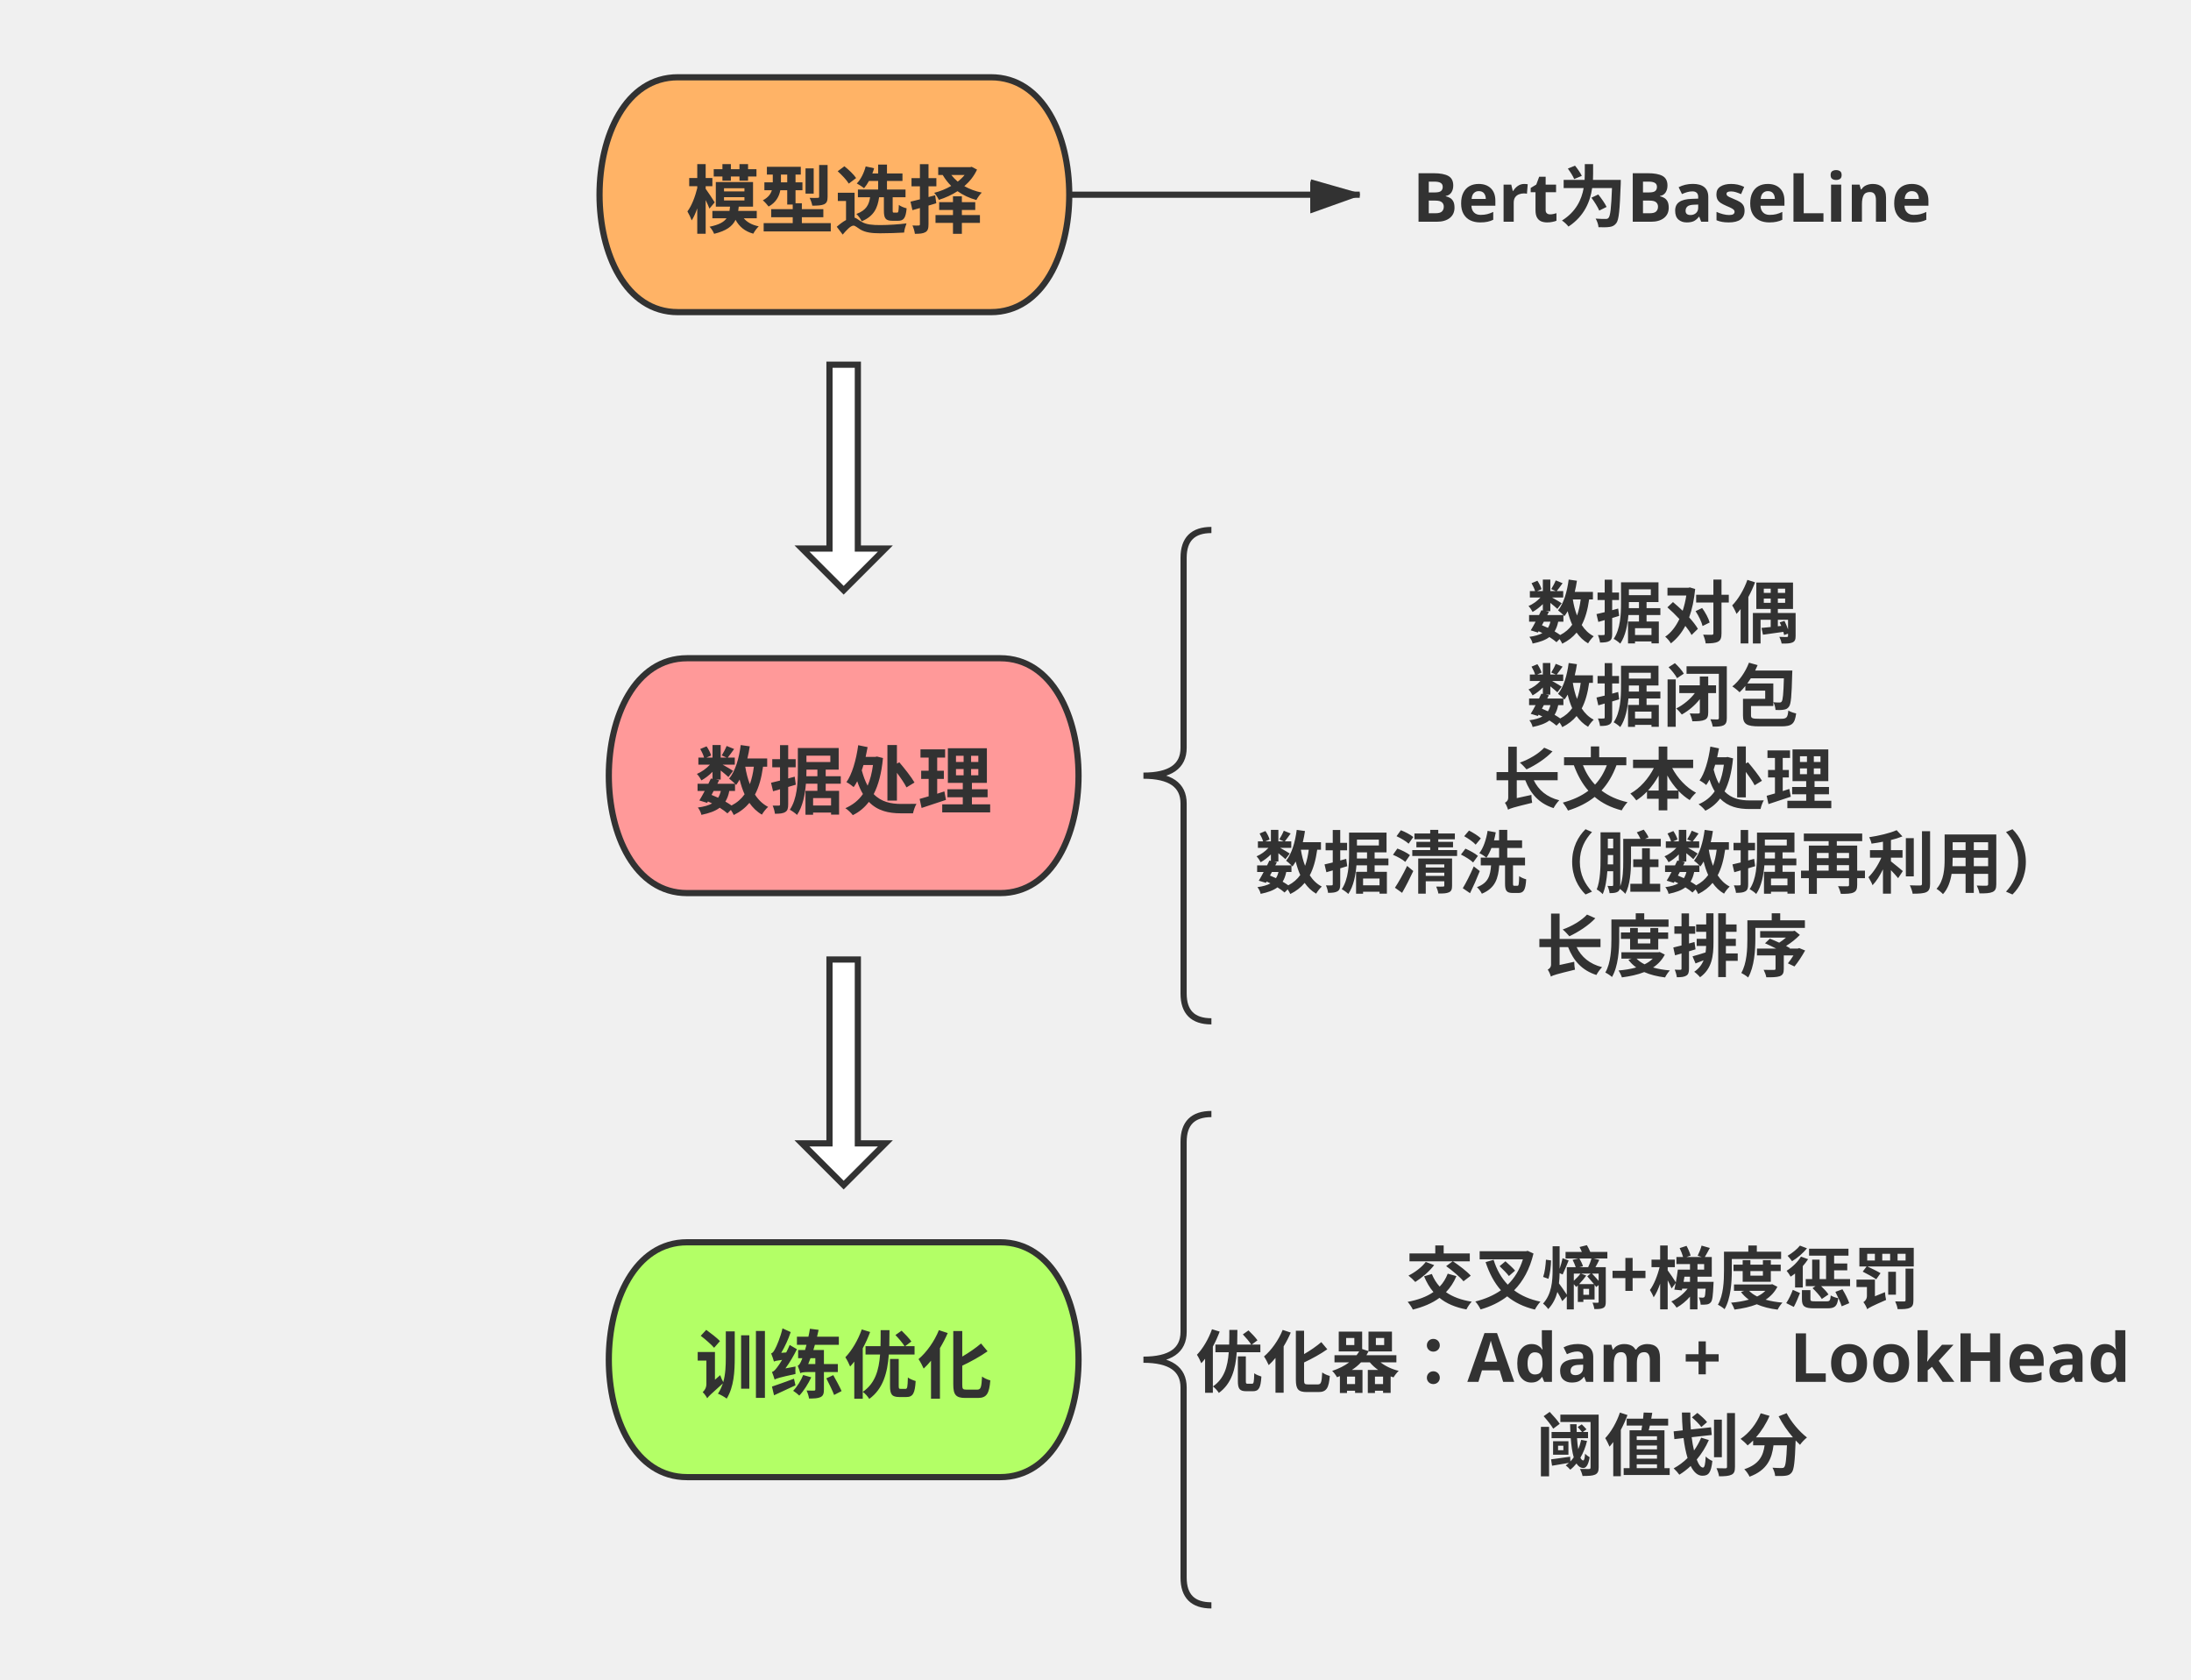
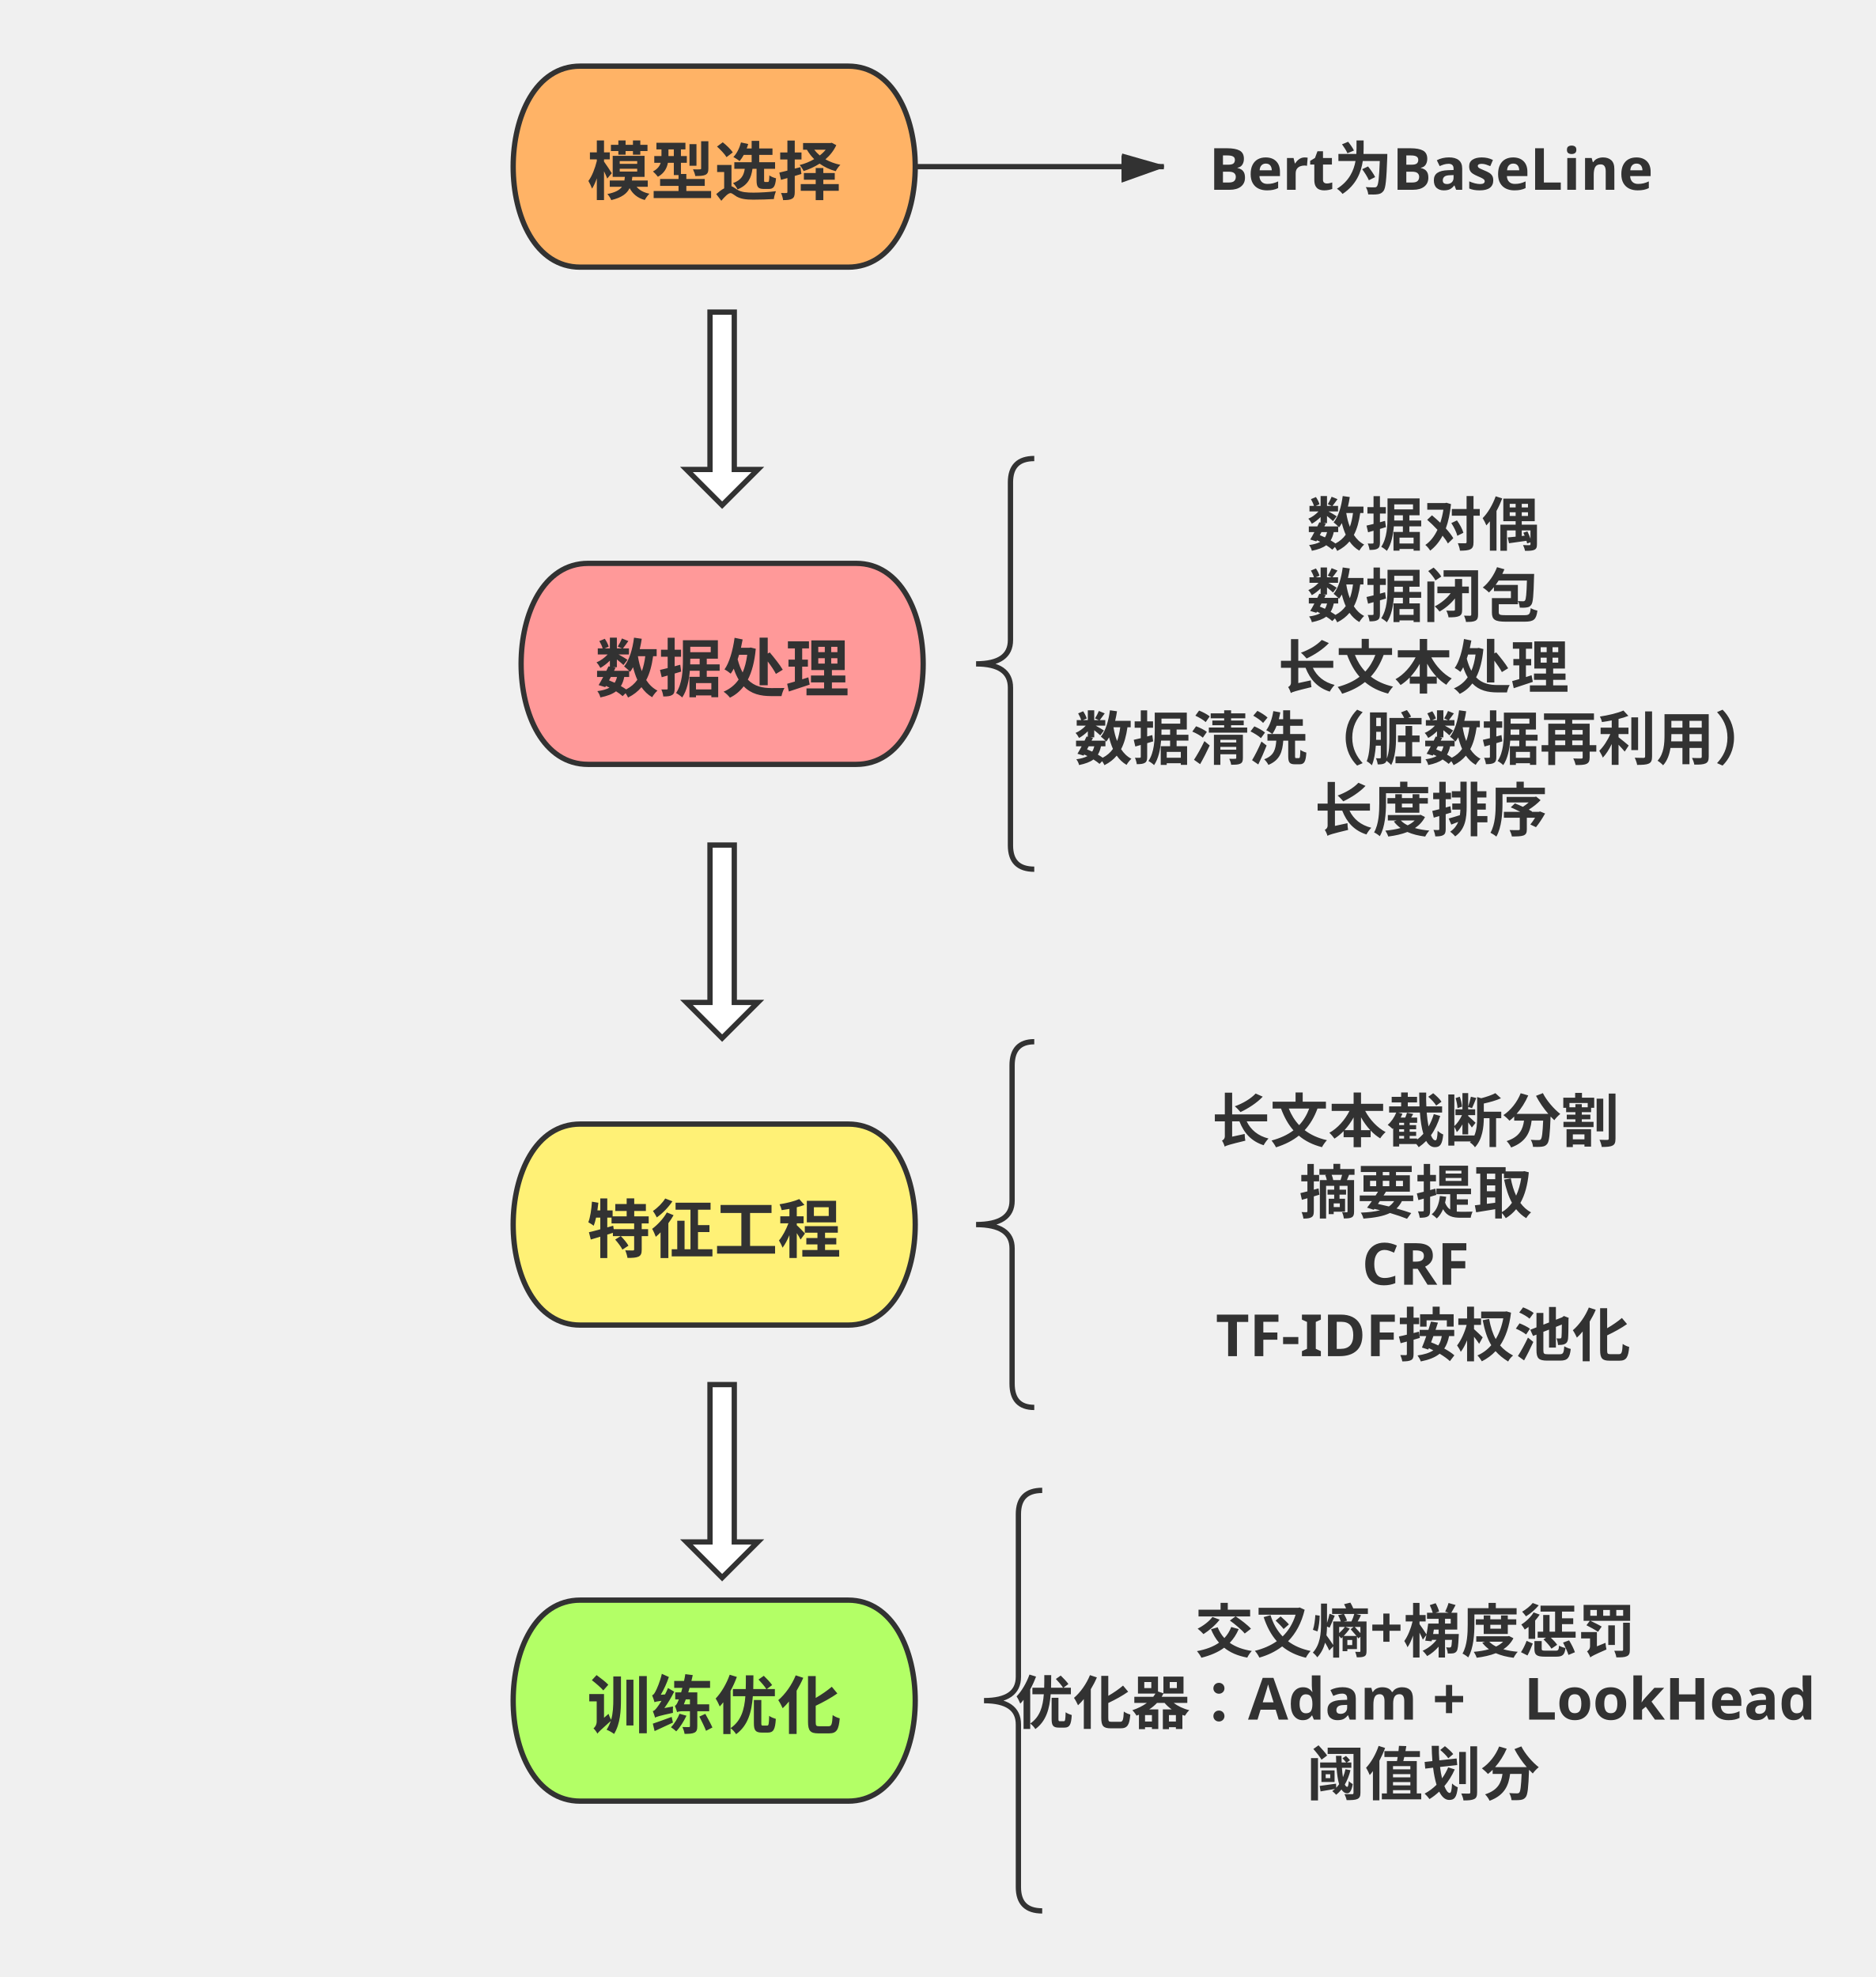
- <svg xmlns="http://www.w3.org/2000/svg" id="SvgjsSvg1006" width="708.997" height="543.498" version="1.1">
-   <defs id="SvgjsDefs1007">
-     <marker id="SvgjsMarker1051" markerWidth="16" markerHeight="12" refX="16" refY="6" viewBox="0 0 16 12" orient="auto" markerUnits="userSpaceOnUse" stroke-dasharray="0,0">
-       <path id="SvgjsPath1052" d="M0,2 L14,6 L0,11 L0,2" fill="#323232" stroke="#323232" stroke-width="2" />
+ <svg xmlns="http://www.w3.org/2000/svg" id="SvgjsSvg1082" width="708.997" height="747.501" version="1.1">
+   <defs id="SvgjsDefs1083">
+     <marker id="SvgjsMarker1127" markerWidth="16" markerHeight="12" refX="16" refY="6" viewBox="0 0 16 12" orient="auto" markerUnits="userSpaceOnUse" stroke-dasharray="0,0">
+       <path id="SvgjsPath1128" d="M0,2 L14,6 L0,11 L0,2" fill="#323232" stroke="#323232" stroke-width="2" />
    </marker>
  </defs>
-   <g id="SvgjsG1008" transform="translate(194.0072,25.00785)">
-     <path id="SvgjsPath1009" d="M 25.333 0L 126.667 0C 160.444 0 160.444 76 126.667 76L 25.333 76C -8.444 76 -8.444 0 25.333 0Z" stroke="rgba(50,50,50,1)" stroke-width="2" fill-opacity="1" fill="#ffb366" />
-     <g id="SvgjsG1010">
-       <text id="SvgjsText1011" font-family="黑体" text-anchor="middle" font-size="24px" width="132px" fill="#323232" font-weight="700" align="middle" lineHeight="125%" anchor="middle" family="黑体" size="24px" weight="700" font-style="" opacity="1" y="18.5" transform="rotate(0)">
-         <tspan id="SvgjsTspan1012" dy="30" x="76">
-           <tspan id="SvgjsTspan1013" style="text-decoration:;">模型选择</tspan>
+   <g id="SvgjsG1084" transform="translate(194.0072,25.00784)">
+     <path id="SvgjsPath1085" d="M 25.333 0L 126.667 0C 160.444 0 160.444 76 126.667 76L 25.333 76C -8.444 76 -8.444 0 25.333 0Z" stroke="rgba(50,50,50,1)" stroke-width="2" fill-opacity="1" fill="#ffb366" />
+     <g id="SvgjsG1086">
+       <text id="SvgjsText1087" font-family="黑体" text-anchor="middle" font-size="24px" width="132px" fill="#323232" font-weight="700" align="middle" lineHeight="125%" anchor="middle" family="黑体" size="24px" weight="700" font-style="" opacity="1" y="18.5" transform="rotate(0)">
+         <tspan id="SvgjsTspan1088" dy="30" x="76">
+           <tspan id="SvgjsTspan1089" style="text-decoration:;">模型选择</tspan>
        </tspan>
      </text>
    </g>
  </g>
-   <g id="SvgjsG1014" transform="translate(25.00717,101.0079)">
-     <path id="SvgjsPath1015" d="M 0 0L 120 0L 120 40L 0 40Z" stroke="none" fill="none" />
-     <g id="SvgjsG1016">
-       <text id="SvgjsText1017" font-family="黑体" text-anchor="middle" font-size="24px" width="120px" fill="#323232" font-weight="700" align="middle" lineHeight="125%" anchor="middle" family="黑体" size="24px" weight="700" font-style="" opacity="1" y="0.5" transform="rotate(0)" />
+   <g id="SvgjsG1090" transform="translate(25.00717,101.0078)">
+     <path id="SvgjsPath1091" d="M 0 0L 120 0L 120 40L 0 40Z" stroke="none" fill="none" />
+     <g id="SvgjsG1092">
+       <text id="SvgjsText1093" font-family="黑体" text-anchor="middle" font-size="24px" width="120px" fill="#323232" font-weight="700" align="middle" lineHeight="125%" anchor="middle" family="黑体" size="24px" weight="700" font-style="" opacity="1" y="0.5" transform="rotate(0)" />
    </g>
  </g>
-   <g id="SvgjsG1018" transform="translate(440.0072,43.00785)">
-     <path id="SvgjsPath1019" d="M 0 0L 202 0L 202 40L 0 40Z" stroke="none" fill="none" />
-     <g id="SvgjsG1020">
-       <text id="SvgjsText1021" font-family="黑体" text-anchor="middle" font-size="22px" width="202px" fill="#323232" font-weight="700" align="middle" lineHeight="125%" anchor="middle" family="黑体" size="22px" weight="700" font-style="" opacity="1" y="1.75" transform="rotate(0)">
-         <tspan id="SvgjsTspan1022" dy="27" x="101">
-           <tspan id="SvgjsTspan1023" style="text-decoration:;">Bert为BaseLine</tspan>
+   <g id="SvgjsG1094" transform="translate(440.0072,43.00784)">
+     <path id="SvgjsPath1095" d="M 0 0L 202 0L 202 40L 0 40Z" stroke="none" fill="none" />
+     <g id="SvgjsG1096">
+       <text id="SvgjsText1097" font-family="黑体" text-anchor="middle" font-size="22px" width="202px" fill="#323232" font-weight="700" align="middle" lineHeight="125%" anchor="middle" family="黑体" size="22px" weight="700" font-style="" opacity="1" y="1.75" transform="rotate(0)">
+         <tspan id="SvgjsTspan1098" dy="27" x="101">
+           <tspan id="SvgjsTspan1099" style="text-decoration:;">Bert为BaseLine</tspan>
        </tspan>
      </text>
    </g>
  </g>
-   <g id="SvgjsG1024" transform="translate(280.0072,171.5079)">
-     <path id="SvgjsPath1025" d="M 112 0Q 103 0 103 9L 103 70.5Q 103 79.5 90 79.5Q 103 79.5 103 88.5L 103 150Q 103 159 112 159" stroke="rgba(50,50,50,1)" stroke-width="2" fill="none" />
-     <path id="SvgjsPath1026" d="M 0 0L 112 0L 112 159L 0 159Z" stroke="none" fill="none" />
-     <g id="SvgjsG1027">
-       <text id="SvgjsText1028" font-family="微软雅黑" text-anchor="end" font-size="13px" width="85px" fill="#323232" font-weight="400" align="middle" lineHeight="125%" anchor="end" family="微软雅黑" size="13px" weight="400" font-style="" opacity="1" y="69.875" transform="rotate(0)" />
+   <g id="SvgjsG1100" transform="translate(296.8774,173.3697)">
+     <path id="SvgjsPath1101" d="M 94.13 0Q 85.13 0 85.13 9L 85.13 68.638Q 85.13 77.638 72.13 77.638Q 85.13 77.638 85.13 86.638L 85.13 146.276Q 85.13 155.276 94.13 155.276" stroke="rgba(50,50,50,1)" stroke-width="2" fill="none" />
+     <path id="SvgjsPath1102" d="M 0 0L 94.13 0L 94.13 155.276L 0 155.276Z" stroke="none" fill="none" />
+     <g id="SvgjsG1103">
+       <text id="SvgjsText1104" font-family="微软雅黑" text-anchor="end" font-size="13px" width="68px" fill="#323232" font-weight="400" align="middle" lineHeight="125%" anchor="end" family="微软雅黑" size="13px" weight="400" font-style="" opacity="1" y="68.013" transform="rotate(0)" />
    </g>
  </g>
-   <g id="SvgjsG1029" transform="translate(197.0072,213.0079)">
-     <path id="SvgjsPath1030" d="M 25.333 0L 126.667 0C 160.444 0 160.444 76 126.667 76L 25.333 76C -8.444 76 -8.444 0 25.333 0Z" stroke="rgba(50,50,50,1)" stroke-width="2" fill-opacity="1" fill="#ff9999" />
-     <g id="SvgjsG1031">
-       <text id="SvgjsText1032" font-family="黑体" text-anchor="middle" font-size="24px" width="132px" fill="#323232" font-weight="700" align="middle" lineHeight="125%" anchor="middle" family="黑体" size="24px" weight="700" font-style="" opacity="1" y="18.5" transform="rotate(0)">
-         <tspan id="SvgjsTspan1033" dy="30" x="76">
-           <tspan id="SvgjsTspan1034" style="text-decoration:;">数据处理</tspan>
+   <g id="SvgjsG1105" transform="translate(197.0072,213.0078)">
+     <path id="SvgjsPath1106" d="M 25.333 0L 126.667 0C 160.444 0 160.444 76 126.667 76L 25.333 76C -8.444 76 -8.444 0 25.333 0Z" stroke="rgba(50,50,50,1)" stroke-width="2" fill-opacity="1" fill="#ff9999" />
+     <g id="SvgjsG1107">
+       <text id="SvgjsText1108" font-family="黑体" text-anchor="middle" font-size="24px" width="132px" fill="#323232" font-weight="700" align="middle" lineHeight="125%" anchor="middle" family="黑体" size="24px" weight="700" font-style="" opacity="1" y="18.5" transform="rotate(0)">
+         <tspan id="SvgjsTspan1109" dy="30" x="76">
+           <tspan id="SvgjsTspan1110" style="text-decoration:;">数据处理</tspan>
        </tspan>
      </text>
    </g>
  </g>
-   <g id="SvgjsG1035" transform="translate(397.0072,195.5079)">
-     <path id="SvgjsPath1036" d="M 0 0L 288 0L 288 111L 0 111Z" stroke="none" fill="none" />
-     <g id="SvgjsG1037">
-       <text id="SvgjsText1038" font-family="黑体" text-anchor="middle" font-size="22px" width="288px" fill="#323232" font-weight="700" align="middle" lineHeight="125%" anchor="middle" family="黑体" size="22px" weight="700" font-style="" opacity="1" y="-16.25" transform="rotate(0)">
-         <tspan id="SvgjsTspan1039" dy="27" x="144">
-           <tspan id="SvgjsTspan1040" style="text-decoration:;">数据对偶</tspan>
+   <g id="SvgjsG1111" transform="translate(397.0072,195.5078)">
+     <path id="SvgjsPath1112" d="M 0 0L 288 0L 288 111L 0 111Z" stroke="none" fill="none" />
+     <g id="SvgjsG1113">
+       <text id="SvgjsText1114" font-family="黑体" text-anchor="middle" font-size="22px" width="288px" fill="#323232" font-weight="700" align="middle" lineHeight="125%" anchor="middle" family="黑体" size="22px" weight="700" font-style="" opacity="1" y="-16.25" transform="rotate(0)">
+         <tspan id="SvgjsTspan1115" dy="27" x="144">
+           <tspan id="SvgjsTspan1116" style="text-decoration:;">数据对偶</tspan>
        </tspan>
-         <tspan id="SvgjsTspan1041" dy="27" x="144">
-           <tspan id="SvgjsTspan1042" style="text-decoration:;">数据闭包</tspan>
+         <tspan id="SvgjsTspan1117" dy="27" x="144">
+           <tspan id="SvgjsTspan1118" style="text-decoration:;">数据闭包</tspan>
        </tspan>
-         <tspan id="SvgjsTspan1043" dy="27" x="144">
-           <tspan id="SvgjsTspan1044" style="text-decoration:;">长文本处理</tspan>
+         <tspan id="SvgjsTspan1119" dy="27" x="144">
+           <tspan id="SvgjsTspan1120" style="text-decoration:;">长文本处理</tspan>
        </tspan>
-         <tspan id="SvgjsTspan1045" dy="27" x="144">
-           <tspan id="SvgjsTspan1046" style="text-decoration:;">数据清洗（脏数据再利用） </tspan>
+         <tspan id="SvgjsTspan1121" dy="27" x="144">
+           <tspan id="SvgjsTspan1122" style="text-decoration:;">数据清洗（脏数据再利用） </tspan>
        </tspan>
-         <tspan id="SvgjsTspan1047" dy="27" x="144">
-           <tspan id="SvgjsTspan1048" style="text-decoration:;">长度排序</tspan>
+         <tspan id="SvgjsTspan1123" dy="27" x="144">
+           <tspan id="SvgjsTspan1124" style="text-decoration:;">长度排序</tspan>
        </tspan>
      </text>
    </g>
  </g>
-   <g id="SvgjsG1049">
-     <path id="SvgjsPath1050" d="M346.007 63.008L393.007 63.008L393.007 63.008L440.007 63.008" stroke="#323232" stroke-width="2" fill="none" marker-end="url(#SvgjsMarker1051)" />
+   <g id="SvgjsG1125">
+     <path id="SvgjsPath1126" d="M346.007 63.008L393.007 63.008L393.007 63.008L440.007 63.008" stroke="#323232" stroke-width="2" fill="none" marker-end="url(#SvgjsMarker1127)" />
  </g>
-   <g id="SvgjsG1053" transform="translate(197.0072,402.0079)">
-     <path id="SvgjsPath1054" d="M 25.333 0L 126.667 0C 160.444 0 160.444 76 126.667 76L 25.333 76C -8.444 76 -8.444 0 25.333 0Z" stroke="rgba(50,50,50,1)" stroke-width="2" fill-opacity="1" fill="#b3ff66" />
-     <g id="SvgjsG1055">
-       <text id="SvgjsText1056" font-family="黑体" text-anchor="middle" font-size="24px" width="132px" fill="#323232" font-weight="700" align="middle" lineHeight="125%" anchor="middle" family="黑体" size="24px" weight="700" font-style="" opacity="1" y="18.5" transform="rotate(0)">
-         <tspan id="SvgjsTspan1057" dy="30" x="76">
-           <tspan id="SvgjsTspan1058" style="text-decoration:;">训练优化</tspan>
+   <g id="SvgjsG1129" transform="translate(194.0072,605.0078)">
+     <path id="SvgjsPath1130" d="M 25.333 0L 126.667 0C 160.444 0 160.444 76 126.667 76L 25.333 76C -8.444 76 -8.444 0 25.333 0Z" stroke="rgba(50,50,50,1)" stroke-width="2" fill-opacity="1" fill="#b3ff66" />
+     <g id="SvgjsG1131">
+       <text id="SvgjsText1132" font-family="黑体" text-anchor="middle" font-size="24px" width="132px" fill="#323232" font-weight="700" align="middle" lineHeight="125%" anchor="middle" family="黑体" size="24px" weight="700" font-style="" opacity="1" y="18.5" transform="rotate(0)">
+         <tspan id="SvgjsTspan1133" dy="30" x="76">
+           <tspan id="SvgjsTspan1134" style="text-decoration:;">训练优化</tspan>
        </tspan>
      </text>
    </g>
  </g>
-   <g id="SvgjsG1059" transform="translate(280.0072,360.5079)">
-     <path id="SvgjsPath1060" d="M 112 0Q 103 0 103 9L 103 70.5Q 103 79.5 90 79.5Q 103 79.5 103 88.5L 103 150Q 103 159 112 159" stroke="rgba(50,50,50,1)" stroke-width="2" fill="none" />
-     <path id="SvgjsPath1061" d="M 0 0L 112 0L 112 159L 0 159Z" stroke="none" fill="none" />
-     <g id="SvgjsG1062">
-       <text id="SvgjsText1063" font-family="微软雅黑" text-anchor="end" font-size="13px" width="85px" fill="#323232" font-weight="400" align="middle" lineHeight="125%" anchor="end" family="微软雅黑" size="13px" weight="400" font-style="" opacity="1" y="69.875" transform="rotate(0)" />
+   <g id="SvgjsG1135" transform="translate(282.0072,563.5078)">
+     <path id="SvgjsPath1136" d="M 112 0Q 103 0 103 9L 103 70.5Q 103 79.5 90 79.5Q 103 79.5 103 88.5L 103 150Q 103 159 112 159" stroke="rgba(50,50,50,1)" stroke-width="2" fill="none" />
+     <path id="SvgjsPath1137" d="M 0 0L 112 0L 112 159L 0 159Z" stroke="none" fill="none" />
+     <g id="SvgjsG1138">
+       <text id="SvgjsText1139" font-family="微软雅黑" text-anchor="end" font-size="13px" width="85px" fill="#323232" font-weight="400" align="middle" lineHeight="125%" anchor="end" family="微软雅黑" size="13px" weight="400" font-style="" opacity="1" y="69.875" transform="rotate(0)" />
    </g>
  </g>
-   <g id="SvgjsG1064" transform="translate(397.0072,384.5079)">
-     <path id="SvgjsPath1065" d="M 0 0L 288 0L 288 111L 0 111Z" stroke="none" fill="none" />
-     <g id="SvgjsG1066">
-       <text id="SvgjsText1067" font-family="黑体" text-anchor="middle" font-size="22px" width="288px" fill="#323232" font-weight="700" align="middle" lineHeight="125%" anchor="middle" family="黑体" size="22px" weight="700" font-style="" opacity="1" y="10.25" transform="rotate(0)">
-         <tspan id="SvgjsTspan1068" dy="27" x="144">
-           <tspan id="SvgjsTspan1069" style="text-decoration:;">交叉熵+梯度惩罚</tspan>
+   <g id="SvgjsG1140" transform="translate(394.0072,587.5078)">
+     <path id="SvgjsPath1141" d="M 0 0L 288 0L 288 111L 0 111Z" stroke="none" fill="none" />
+     <g id="SvgjsG1142">
+       <text id="SvgjsText1143" font-family="黑体" text-anchor="middle" font-size="22px" width="288px" fill="#323232" font-weight="700" align="middle" lineHeight="125%" anchor="middle" family="黑体" size="22px" weight="700" font-style="" opacity="1" y="10.25" transform="rotate(0)">
+         <tspan id="SvgjsTspan1144" dy="27" x="144">
+           <tspan id="SvgjsTspan1145" style="text-decoration:;">交叉熵+梯度惩罚</tspan>
        </tspan>
-         <tspan id="SvgjsTspan1070" dy="27" x="144">
-           <tspan id="SvgjsTspan1071" style="text-decoration:;">优化器：Adam +　LookHead</tspan>
+         <tspan id="SvgjsTspan1146" dy="27" x="144">
+           <tspan id="SvgjsTspan1147" style="text-decoration:;">优化器：Adam +　LookHead</tspan>
        </tspan>
-         <tspan id="SvgjsTspan1072" dy="27" x="144">
-           <tspan id="SvgjsTspan1073" style="text-decoration:;">阈值划分</tspan>
+         <tspan id="SvgjsTspan1148" dy="27" x="144">
+           <tspan id="SvgjsTspan1149" style="text-decoration:;">阈值划分</tspan>
        </tspan>
      </text>
    </g>
  </g>
-   <g id="SvgjsG1074" transform="matrix(-1.8369701987210297e-16,-1,1,-1.8369701987210297e-16,259.5072,191.0078)">
-     <path id="SvgjsPath1075" d="M 0 13.5L 13.5 0L 13.5 8.91L 73 8.91L 73 18.09L 13.5 18.09L 13.5 27L 0 13.5Z" stroke="rgba(50,50,50,1)" stroke-width="2" fill-opacity="1" fill="#ffffff" />
-     <g id="SvgjsG1076">
-       <text id="SvgjsText1077" font-family="微软雅黑" text-anchor="middle" font-size="13px" width="73px" fill="#323232" font-weight="400" align="middle" lineHeight="125%" anchor="middle" family="微软雅黑" size="13px" weight="400" font-style="" opacity="1" y="3.875" transform="rotate(0)" />
+   <g id="SvgjsG1150" transform="matrix(-1.8369701987210297e-16,-1,1,-1.8369701987210297e-16,259.5072,191.0078)">
+     <path id="SvgjsPath1151" d="M 0 13.5L 13.5 0L 13.5 8.91L 73 8.91L 73 18.09L 13.5 18.09L 13.5 27L 0 13.5Z" stroke="rgba(50,50,50,1)" stroke-width="2" fill-opacity="1" fill="#ffffff" />
+     <g id="SvgjsG1152">
+       <text id="SvgjsText1153" font-family="微软雅黑" text-anchor="middle" font-size="13px" width="73px" fill="#323232" font-weight="400" align="middle" lineHeight="125%" anchor="middle" family="微软雅黑" size="13px" weight="400" font-style="" opacity="1" y="3.875" transform="rotate(0)" />
    </g>
  </g>
-   <g id="SvgjsG1078" transform="matrix(-1.8369701987210297e-16,-1,1,-1.8369701987210297e-16,259.5072,383.5078)">
-     <path id="SvgjsPath1079" d="M 0 13.5L 13.5 0L 13.5 8.91L 73 8.91L 73 18.09L 13.5 18.09L 13.5 27L 0 13.5Z" stroke="rgba(50,50,50,1)" stroke-width="2" fill-opacity="1" fill="#ffffff" />
-     <g id="SvgjsG1080">
-       <text id="SvgjsText1081" font-family="微软雅黑" text-anchor="middle" font-size="13px" width="73px" fill="#323232" font-weight="400" align="middle" lineHeight="125%" anchor="middle" family="微软雅黑" size="13px" weight="400" font-style="" opacity="1" y="3.875" transform="rotate(0)" />
+   <g id="SvgjsG1154" transform="matrix(-1.8369701987210297e-16,-1,1,-1.8369701987210297e-16,259.5072,392.5078)">
+     <path id="SvgjsPath1155" d="M 0 13.5L 13.5 0L 13.5 8.91L 73 8.91L 73 18.09L 13.5 18.09L 13.5 27L 0 13.5Z" stroke="rgba(50,50,50,1)" stroke-width="2" fill-opacity="1" fill="#ffffff" />
+     <g id="SvgjsG1156">
+       <text id="SvgjsText1157" font-family="微软雅黑" text-anchor="middle" font-size="13px" width="73px" fill="#323232" font-weight="400" align="middle" lineHeight="125%" anchor="middle" family="微软雅黑" size="13px" weight="400" font-style="" opacity="1" y="3.875" transform="rotate(0)" />
+     </g>
+   </g>
+   <g id="SvgjsG1158" transform="translate(194.0072,425.0078)">
+     <path id="SvgjsPath1159" d="M 25.333 0L 126.667 0C 160.444 0 160.444 76 126.667 76L 25.333 76C -8.444 76 -8.444 0 25.333 0Z" stroke="rgba(50,50,50,1)" stroke-width="2" fill-opacity="1" fill="#fff176" />
+     <g id="SvgjsG1160">
+       <text id="SvgjsText1161" font-family="黑体" text-anchor="middle" font-size="24px" width="132px" fill="#323232" font-weight="700" align="middle" lineHeight="125%" anchor="middle" family="黑体" size="24px" weight="700" font-style="" opacity="1" y="18.5" transform="rotate(0)">
+         <tspan id="SvgjsTspan1162" dy="30" x="76">
+           <tspan id="SvgjsTspan1163" style="text-decoration:;">特征工程</tspan>
+         </tspan>
+       </text>
+     </g>
+   </g>
+   <g id="SvgjsG1164" transform="translate(394.0072,407.5078)">
+     <path id="SvgjsPath1165" d="M 0 0L 288 0L 288 111L 0 111Z" stroke="none" fill="none" />
+     <g id="SvgjsG1166">
+       <text id="SvgjsText1167" font-family="黑体" text-anchor="middle" font-size="22px" width="288px" fill="#323232" font-weight="700" align="middle" lineHeight="125%" anchor="middle" family="黑体" size="22px" weight="700" font-style="" opacity="1" y="-2.75" transform="rotate(0)">
+         <tspan id="SvgjsTspan1168" dy="27" x="144">
+           <tspan id="SvgjsTspan1169" style="text-decoration:;font-size: inherit;">长文本截断分割</tspan>
+         </tspan>
+         <tspan id="SvgjsTspan1170" dy="27" x="144">
+           <tspan id="SvgjsTspan1171" style="text-decoration:;">摘要提取</tspan>
+         </tspan>
+         <tspan id="SvgjsTspan1172" dy="27" x="144">
+           <tspan id="SvgjsTspan1173" style="text-decoration:;">CRF</tspan>
+         </tspan>
+         <tspan id="SvgjsTspan1174" dy="27" x="144">
+           <tspan id="SvgjsTspan1175" style="text-decoration:;">TF-IDF按权池化</tspan>
+         </tspan>
+       </text>
+     </g>
+   </g>
+   <g id="SvgjsG1176" transform="matrix(-1.8369701987210297e-16,-1,1,-1.8369701987210297e-16,259.5072,596.5078)">
+     <path id="SvgjsPath1177" d="M 0 13.5L 13.5 0L 13.5 8.91L 73 8.91L 73 18.09L 13.5 18.09L 13.5 27L 0 13.5Z" stroke="rgba(50,50,50,1)" stroke-width="2" fill-opacity="1" fill="#ffffff" />
+     <g id="SvgjsG1178">
+       <text id="SvgjsText1179" font-family="微软雅黑" text-anchor="middle" font-size="13px" width="73px" fill="#323232" font-weight="400" align="middle" lineHeight="125%" anchor="middle" family="微软雅黑" size="13px" weight="400" font-style="" opacity="1" y="3.875" transform="rotate(0)" />
+     </g>
+   </g>
+   <g id="SvgjsG1180" transform="translate(307.1829,393.8697)">
+     <path id="SvgjsPath1181" d="M 83.824 0Q 75.442 0 75.442 9L 75.442 60.138Q 75.442 69.138 61.824 69.138Q 75.442 69.138 75.442 78.138L 75.442 129.276Q 75.442 138.276 83.824 138.276" stroke="rgba(50,50,50,1)" stroke-width="2" fill="none" />
+     <path id="SvgjsPath1182" d="M 0 0L 83.824 0L 83.824 138.276L 0 138.276Z" stroke="none" fill="none" />
+     <g id="SvgjsG1183">
+       <text id="SvgjsText1184" font-family="微软雅黑" text-anchor="end" font-size="13px" width="57px" fill="#323232" font-weight="400" align="middle" lineHeight="125%" anchor="end" family="微软雅黑" size="13px" weight="400" font-style="" opacity="1" y="59.513" transform="rotate(0)" />
    </g>
  </g>
</svg>
